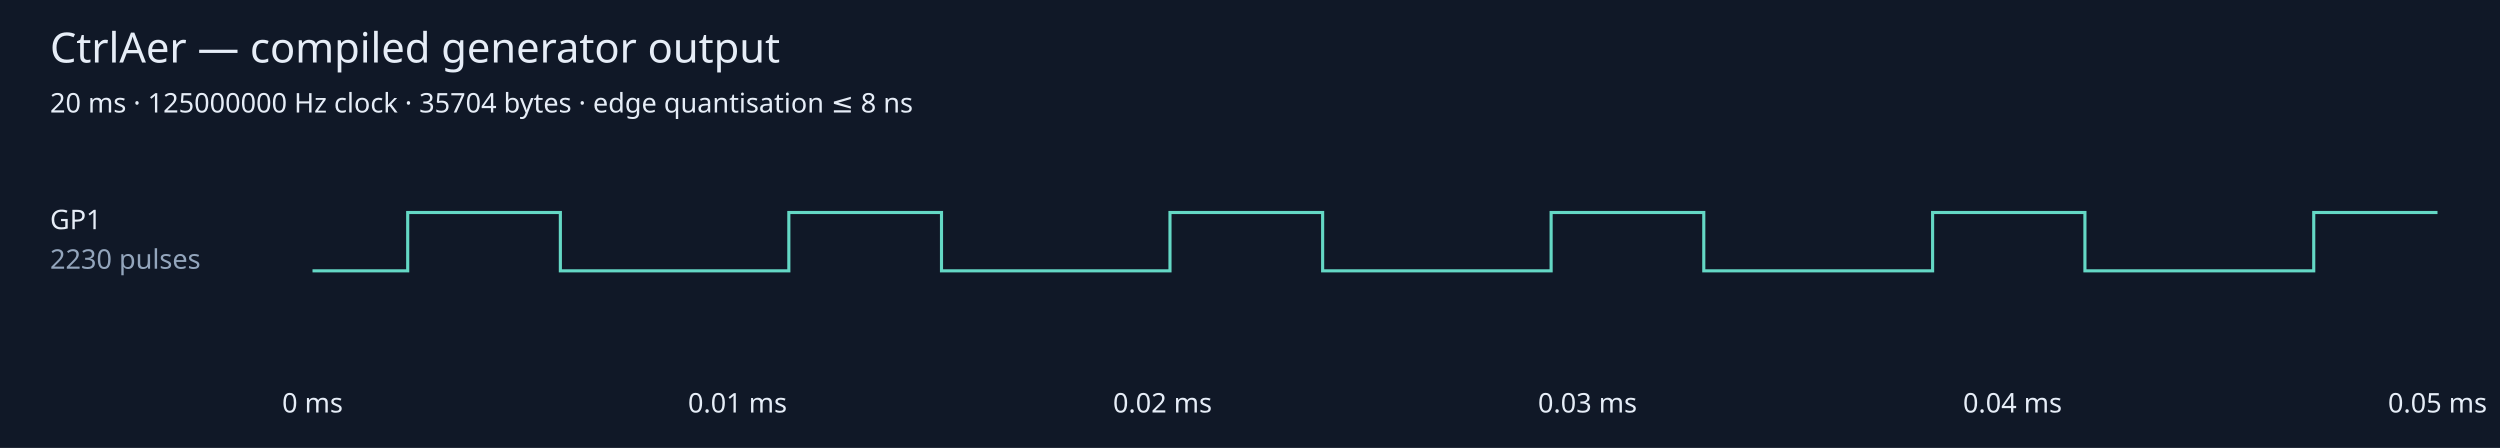
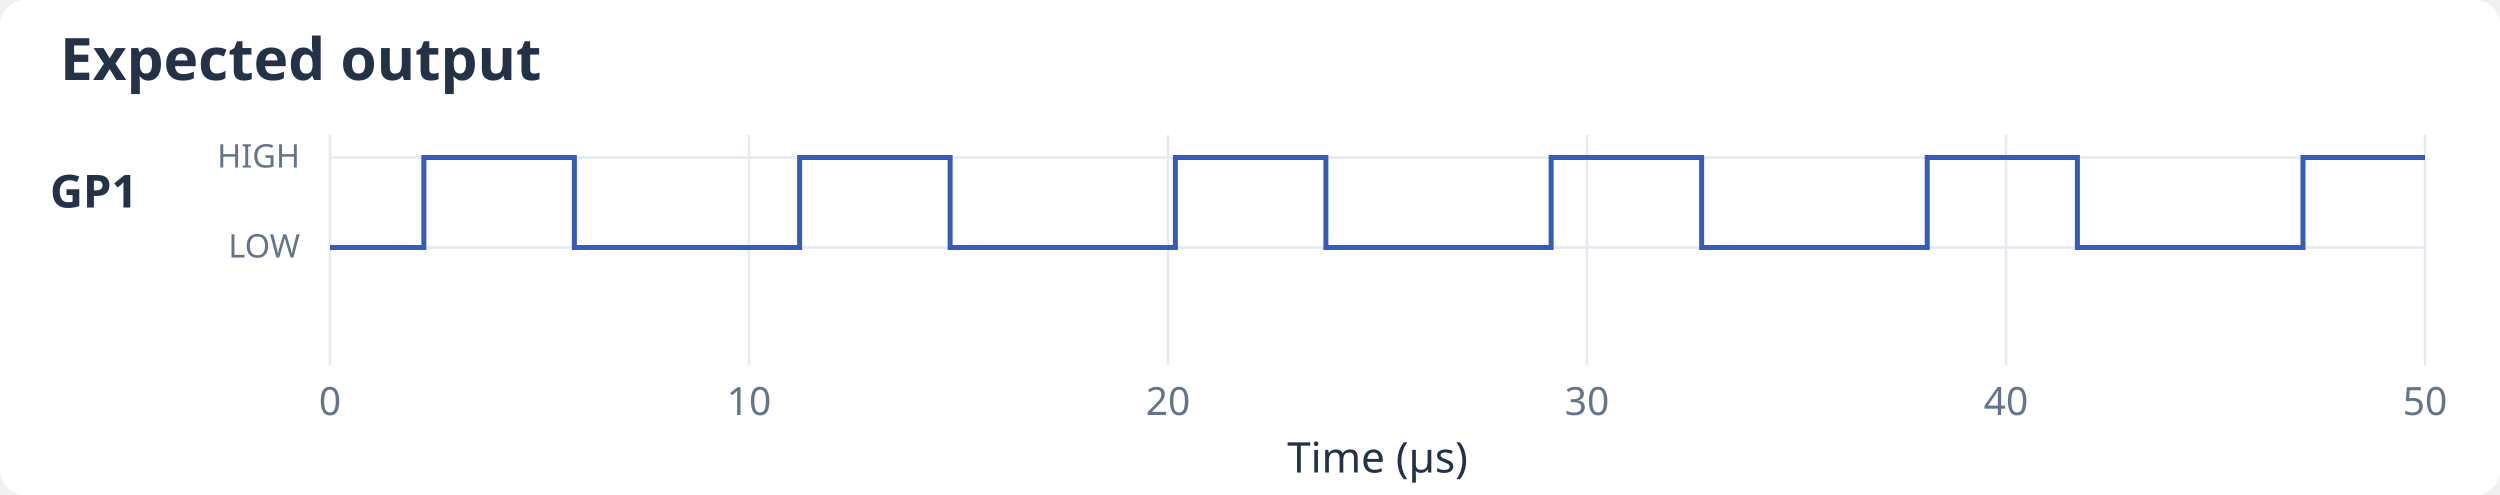
- <svg xmlns="http://www.w3.org/2000/svg" width="1200" height="215" viewBox="0 0 1200 215">
-   <rect width="100%" height="100%" fill="#101827" />
-   <g font-family="sans-serif" font-size="13" fill="#e6edf7">
-     <text x="24" y="30" font-size="20">CtrlAer — compiled generator output</text>
-     <text x="24" y="54">20 ms · 125000000 Hz clock · 35704 bytes · edge quantisation ≤ 8 ns</text>
-     <text x="24" y="110">GP1</text>
-     <text x="24" y="129" fill="#93a5bc">2230 pulses</text>
-     <path d="M 150.000 130 H 195.696 V 102 H 268.973 V 130 H 378.643 V 102 H 451.920 V 130 H 561.590 V 102 H 634.867 V 130 H 744.538 V 102 H 817.814 V 130 H 927.648 V 102 H 1000.762 V 130 H 1110.595 V 102 H 1170.000" fill="none" stroke="#64d8c5" stroke-width="1.5" />
-     <text x="150.000" y="198" text-anchor="middle">0 ms</text>
-     <text x="354.000" y="198" text-anchor="middle">0.01 ms</text>
-     <text x="558.000" y="198" text-anchor="middle">0.02 ms</text>
-     <text x="762.000" y="198" text-anchor="middle">0.03 ms</text>
-     <text x="966.000" y="198" text-anchor="middle">0.04 ms</text>
-     <text x="1170.000" y="198" text-anchor="middle">0.05 ms</text>
+ <svg xmlns="http://www.w3.org/2000/svg" viewBox="0 0 1000 198" role="img">
+   <rect width="100%" height="100%" rx="10" fill="#fff" />
+   <g font-family="system-ui, sans-serif" fill="#243247">
+     <text x="24" y="32" font-size="23.4" fill="#243247" font-weight="600" text-anchor="start">Expected output</text>
+     <path d="M132.0,54 L132.0,146" fill="none" stroke="#e5eaf1" stroke-width="1" />
+     <text x="132.0" y="166" font-size="15.6" fill="#64748b" font-weight="400" text-anchor="middle">0</text>
+     <path d="M299.6,54 L299.6,146" fill="none" stroke="#e5eaf1" stroke-width="1" />
+     <text x="299.6" y="166" font-size="15.6" fill="#64748b" font-weight="400" text-anchor="middle">10</text>
+     <path d="M467.2,54 L467.2,146" fill="none" stroke="#e5eaf1" stroke-width="1" />
+     <text x="467.2" y="166" font-size="15.6" fill="#64748b" font-weight="400" text-anchor="middle">20</text>
+     <path d="M634.8,54 L634.8,146" fill="none" stroke="#e5eaf1" stroke-width="1" />
+     <text x="634.8" y="166" font-size="15.6" fill="#64748b" font-weight="400" text-anchor="middle">30</text>
+     <path d="M802.4,54 L802.4,146" fill="none" stroke="#e5eaf1" stroke-width="1" />
+     <text x="802.4" y="166" font-size="15.6" fill="#64748b" font-weight="400" text-anchor="middle">40</text>
+     <path d="M970.0,54 L970.0,146" fill="none" stroke="#e5eaf1" stroke-width="1" />
+     <text x="970.0" y="166" font-size="15.6" fill="#64748b" font-weight="400" text-anchor="middle">50</text>
+     <text x="551.0" y="189" font-size="16.9" fill="#243247" font-weight="400" text-anchor="middle">Time (µs)</text>
+     <text x="20" y="83" font-size="18.2" fill="#243247" font-weight="600" text-anchor="start">GP1</text>
+     <text x="120" y="67" font-size="13.0" fill="#64748b" font-weight="400" text-anchor="end">HIGH</text>
+     <text x="120" y="103" font-size="13.0" fill="#64748b" font-weight="400" text-anchor="end">LOW</text>
+     <path d="M132,63 L970,63" fill="none" stroke="#e5eaf1" stroke-width="1" />
+     <path d="M132,99 L970,99" fill="none" stroke="#e5eaf1" stroke-width="1" />
+     <path d="M 132,99 H 169.542 V 63 H 229.744 V 99 H 319.846 V 63 H 380.048 V 99 H 470.150 V 63 H 530.352 V 99 H 620.453 V 63 H 680.655 V 99 H 770.891 V 63 H 830.959 V 99 H 921.195 V 63 H 970" stroke="#355cbb" stroke-width="2" fill="none" />
  </g>
</svg>
